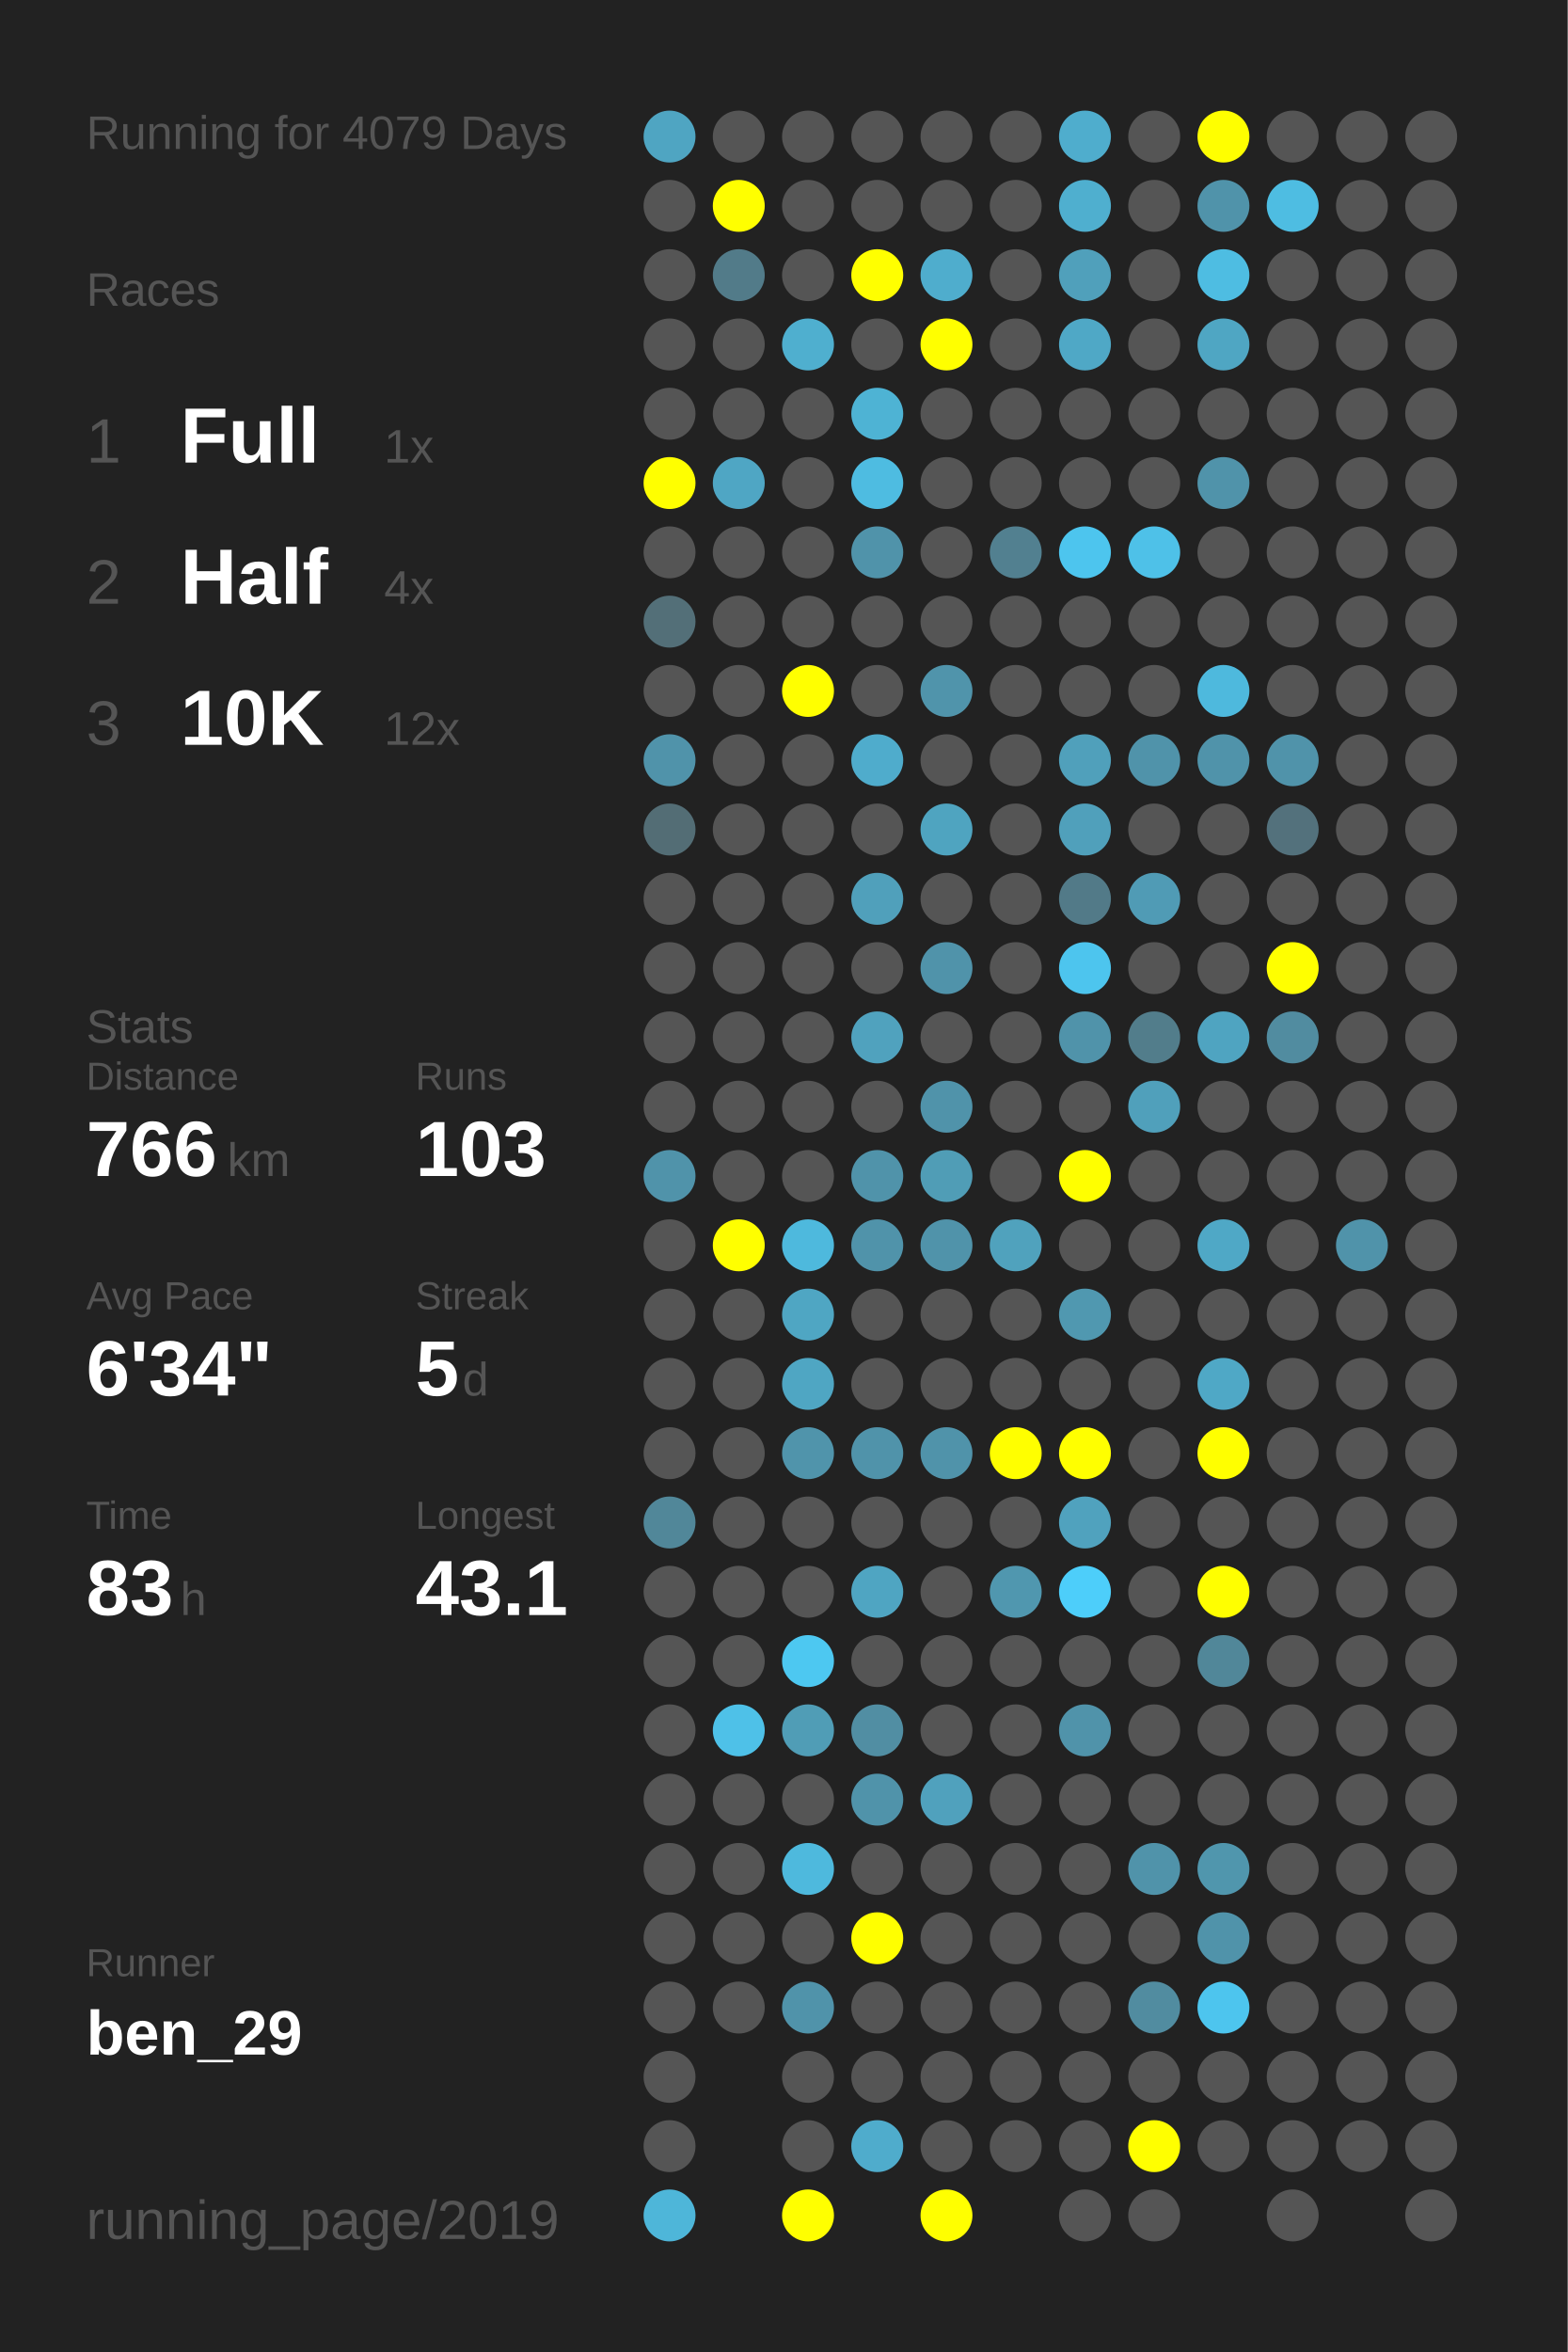
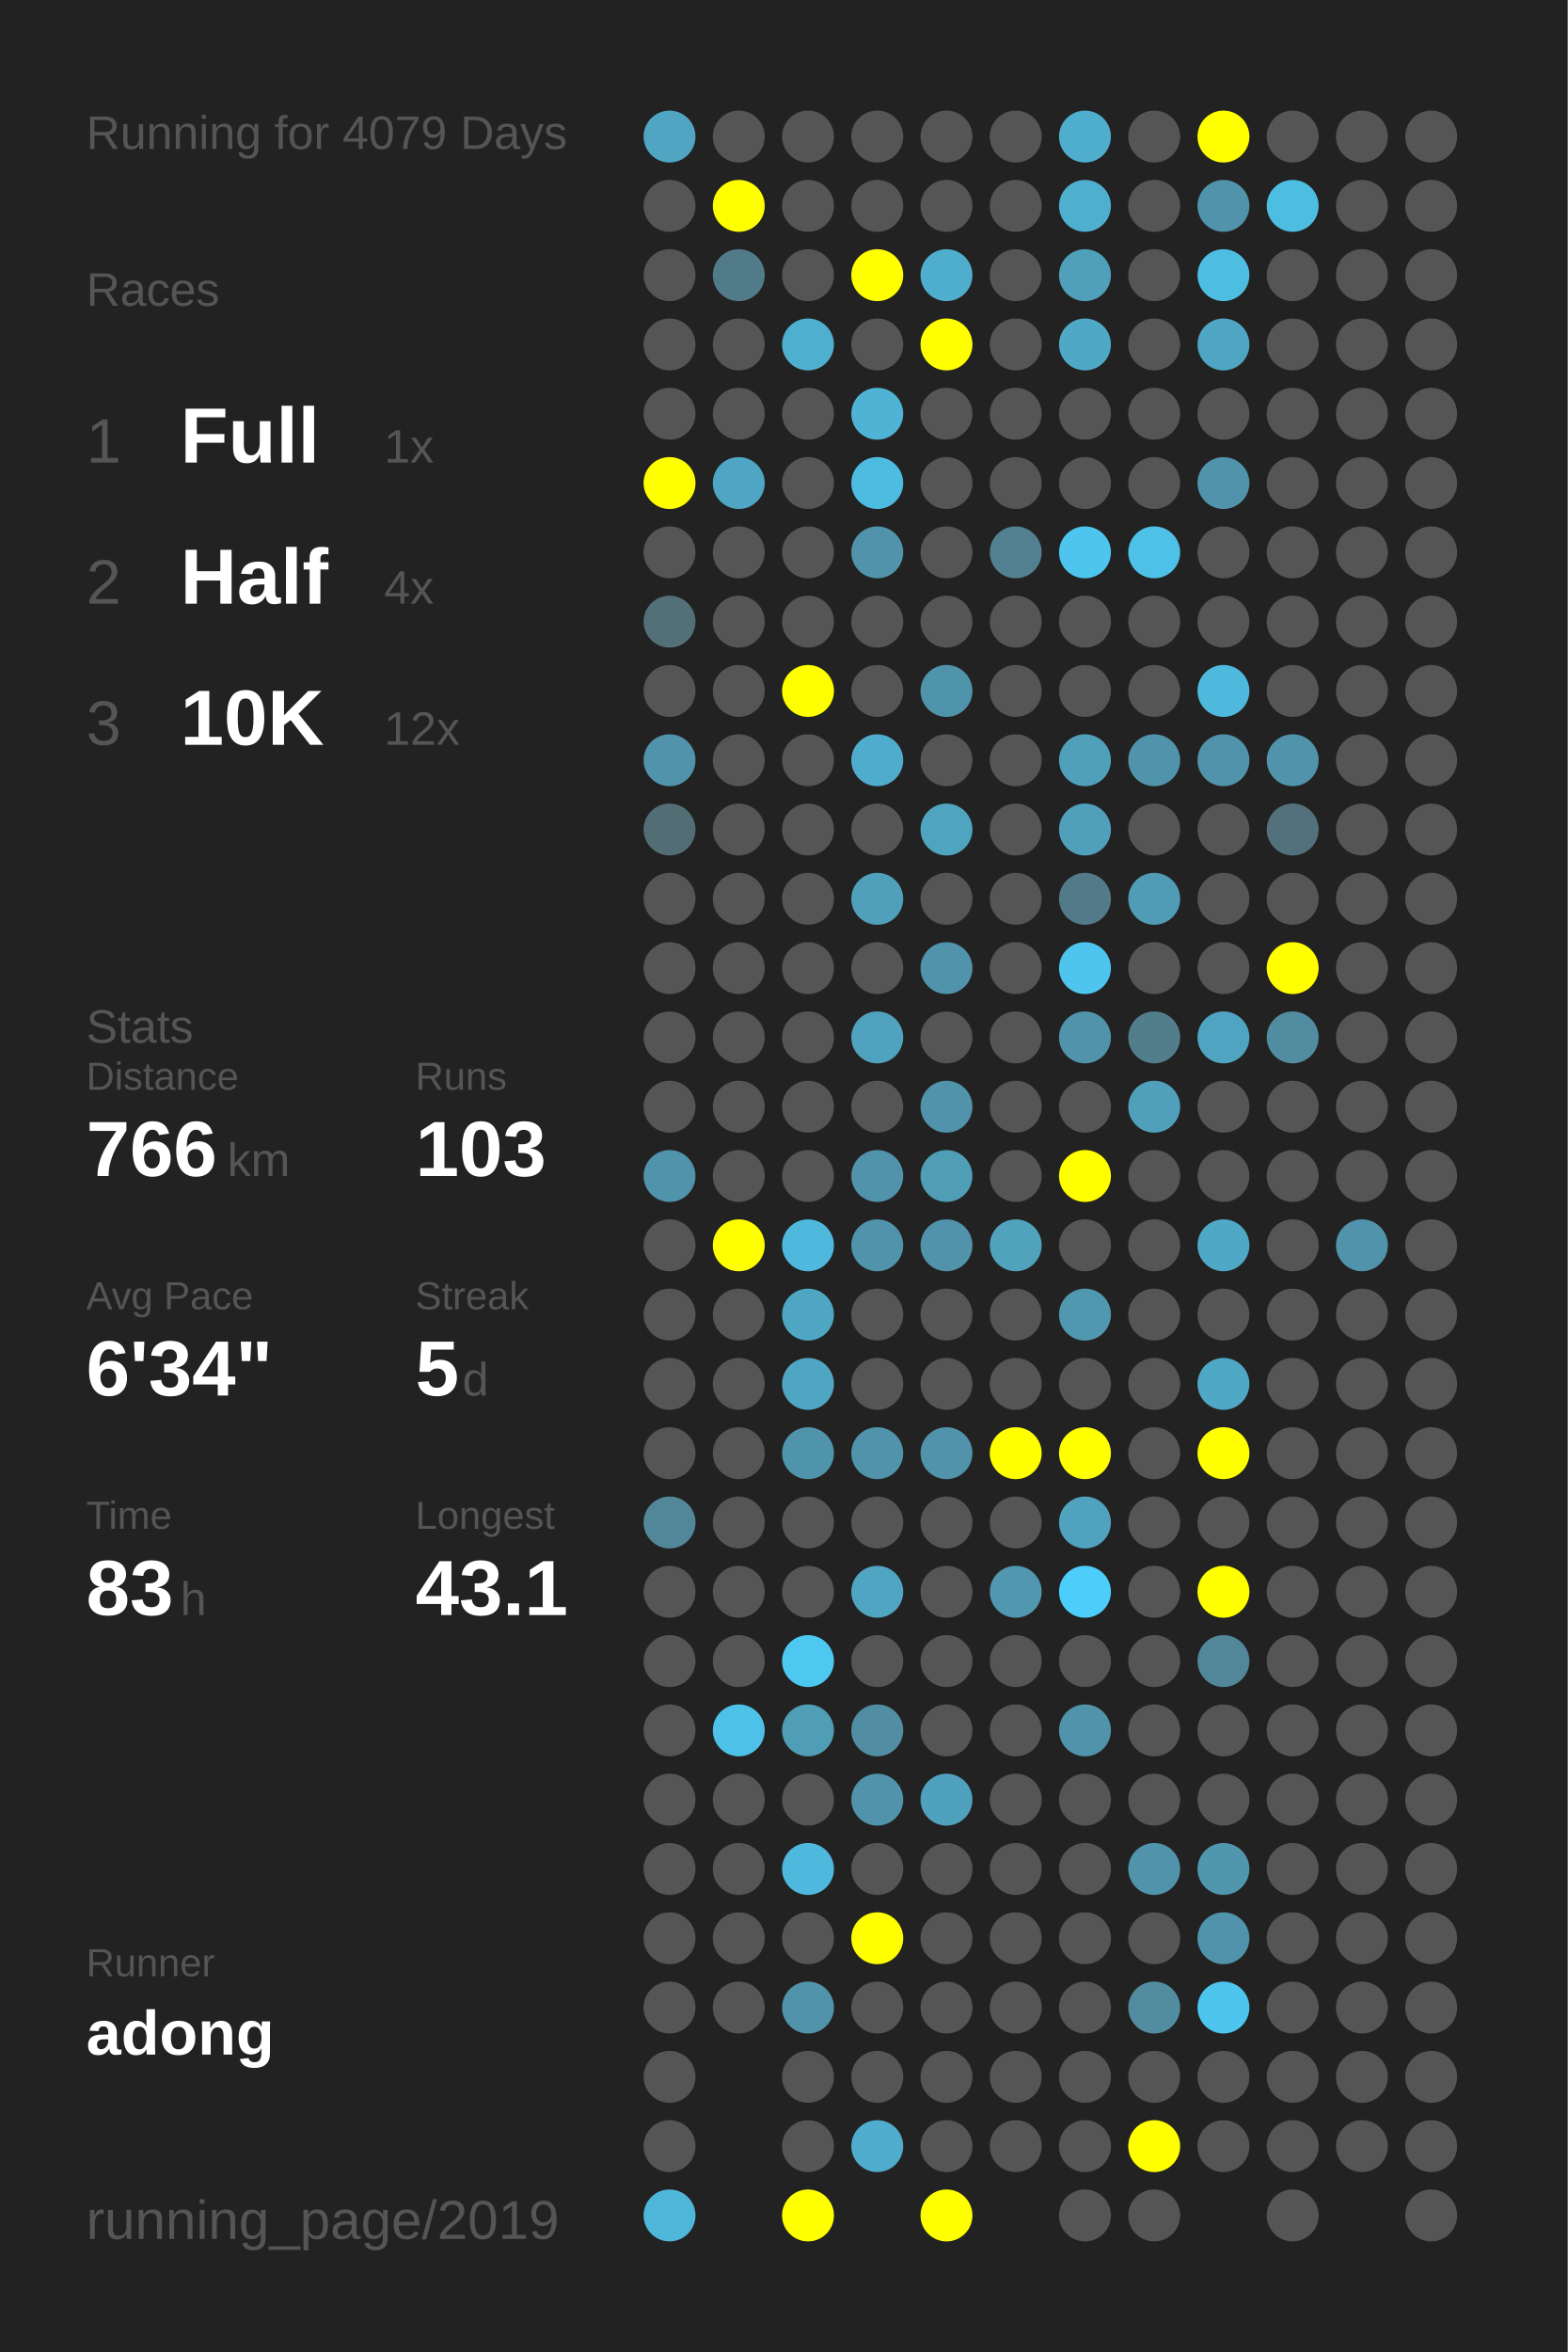
<svg xmlns="http://www.w3.org/2000/svg" baseProfile="full" height="300mm" version="1.1" viewBox="0,0,200,300" width="200mm">
  <defs />
  <rect fill="#222222" height="300" width="200" x="0" y="0" />
  <text fill="#555555" style="font-size:6px; font-family:Arial;" x="11" y="19">Running for 4079 Days</text>
  <text fill="#555555" style="font-size:6px; font-family:Arial;" x="11" y="39">Races</text>
  <text fill="#555555" style="font-size:8px; font-family:Arial;" x="11" y="59">1</text>
  <text fill="#FFFFFF" style="font-size:10px; font-family:Arial; font-weight:bold;" x="23" y="59">Full</text>
  <text fill="#555555" style="font-size:6px; font-family:Arial;" x="49" y="59">1x</text>
  <text fill="#555555" style="font-size:8px; font-family:Arial;" x="11" y="77">2</text>
  <text fill="#FFFFFF" style="font-size:10px; font-family:Arial; font-weight:bold;" x="23" y="77">Half</text>
  <text fill="#555555" style="font-size:6px; font-family:Arial;" x="49" y="77">4x</text>
  <text fill="#555555" style="font-size:8px; font-family:Arial;" x="11" y="95">3</text>
  <text fill="#FFFFFF" style="font-size:10px; font-family:Arial; font-weight:bold;" x="23" y="95">10K</text>
  <text fill="#555555" style="font-size:6px; font-family:Arial;" x="49" y="95">12x</text>
  <text fill="#555555" style="font-size:6px; font-family:Arial;" x="11" y="133">Stats</text>
  <text fill="#555555" style="font-size:5px; font-family:Arial;" x="11" y="139">Distance</text>
  <text fill="#FFFFFF" style="font-size:10px; font-family:Arial; font-weight:bold;" x="11" y="150">766</text>
  <text fill="#555555" style="font-size:6px; font-family:Arial;" x="29" y="150">km</text>
  <text fill="#555555" style="font-size:5px; font-family:Arial;" x="53" y="139">Runs</text>
  <text fill="#FFFFFF" style="font-size:10px; font-family:Arial; font-weight:bold;" x="53" y="150">103</text>
  <text fill="#555555" style="font-size:5px; font-family:Arial;" x="11" y="167">Avg Pace</text>
  <text fill="#FFFFFF" style="font-size:10px; font-family:Arial; font-weight:bold;" x="11" y="178">6'34"</text>
  <text fill="#555555" style="font-size:5px; font-family:Arial;" x="53" y="167">Streak</text>
  <text fill="#FFFFFF" style="font-size:10px; font-family:Arial; font-weight:bold;" x="53" y="178">5</text>
  <text fill="#555555" style="font-size:6px; font-family:Arial;" x="59" y="178">d</text>
  <text fill="#555555" style="font-size:5px; font-family:Arial;" x="11" y="195">Time</text>
  <text fill="#FFFFFF" style="font-size:10px; font-family:Arial; font-weight:bold;" x="11" y="206">83</text>
  <text fill="#555555" style="font-size:6px; font-family:Arial;" x="23" y="206">h</text>
  <text fill="#555555" style="font-size:5px; font-family:Arial;" x="53" y="195">Longest</text>
  <text fill="#FFFFFF" style="font-size:10px; font-family:Arial; font-weight:bold;" x="53" y="206">43.1</text>
  <text fill="#555555" style="font-size:5px; font-family:Arial;" x="11" y="252.065">Runner</text>
-   <text fill="#FFFFFF" style="font-size:8px; font-family:Arial; font-weight:bold;" x="11" y="262.065">ben_29</text>
+   <text fill="#FFFFFF" style="font-size:8px; font-family:Arial; font-weight:bold;" x="11" y="262.065">adong</text>
  <text fill="#555555" style="font-size:7px; font-family:Arial;" x="11" y="285.581">running_page/2019</text>
  <circle cx="85.417" cy="17.419" fill="#4fa5c2" r="3.312" />
  <circle cx="85.417" cy="26.258" fill="#555555" r="3.312" />
  <circle cx="85.417" cy="35.097" fill="#555555" r="3.312" />
  <circle cx="85.417" cy="43.935" fill="#555555" r="3.312" />
  <circle cx="85.417" cy="52.774" fill="#555555" r="3.312" />
  <circle cx="85.417" cy="61.613" fill="#FFFF00" r="3.312" />
  <circle cx="85.417" cy="70.452" fill="#555555" r="3.312" />
  <circle cx="85.417" cy="79.29" fill="#536f78" r="3.312" />
  <circle cx="85.417" cy="88.129" fill="#555555" r="3.312" />
  <circle cx="85.417" cy="96.968" fill="#5093aa" r="3.312" />
  <circle cx="85.417" cy="105.806" fill="#536d75" r="3.312" />
  <circle cx="85.417" cy="114.645" fill="#555555" r="3.312" />
  <circle cx="85.417" cy="123.484" fill="#555555" r="3.312" />
  <circle cx="85.417" cy="132.323" fill="#555555" r="3.312" />
  <circle cx="85.417" cy="141.161" fill="#555555" r="3.312" />
  <circle cx="85.417" cy="150" fill="#5093aa" r="3.312" />
  <circle cx="85.417" cy="158.839" fill="#555555" r="3.312" />
  <circle cx="85.417" cy="167.677" fill="#555555" r="3.312" />
  <circle cx="85.417" cy="176.516" fill="#555555" r="3.312" />
  <circle cx="85.417" cy="185.355" fill="#555555" r="3.312" />
  <circle cx="85.417" cy="194.194" fill="#518799" r="3.312" />
  <circle cx="85.417" cy="203.032" fill="#555555" r="3.312" />
  <circle cx="85.417" cy="211.871" fill="#555555" r="3.312" />
  <circle cx="85.417" cy="220.71" fill="#555555" r="3.312" />
  <circle cx="85.417" cy="229.548" fill="#555555" r="3.312" />
  <circle cx="85.417" cy="238.387" fill="#555555" r="3.312" />
  <circle cx="85.417" cy="247.226" fill="#555555" r="3.312" />
  <circle cx="85.417" cy="256.065" fill="#555555" r="3.312" />
  <circle cx="85.417" cy="264.903" fill="#555555" r="3.312" />
  <circle cx="85.417" cy="273.742" fill="#555555" r="3.312" />
  <circle cx="85.417" cy="282.581" fill="#4eb6d9" r="3.312" />
  <circle cx="94.25" cy="17.419" fill="#555555" r="3.312" />
  <circle cx="94.25" cy="26.258" fill="#FFFF00" r="3.312" />
  <circle cx="94.25" cy="35.097" fill="#527b89" r="3.312" />
  <circle cx="94.25" cy="43.935" fill="#555555" r="3.312" />
  <circle cx="94.25" cy="52.774" fill="#555555" r="3.312" />
  <circle cx="94.25" cy="61.613" fill="#4fa6c4" r="3.312" />
  <circle cx="94.25" cy="70.452" fill="#555555" r="3.312" />
  <circle cx="94.25" cy="79.29" fill="#555555" r="3.312" />
  <circle cx="94.25" cy="88.129" fill="#555555" r="3.312" />
  <circle cx="94.25" cy="96.968" fill="#555555" r="3.312" />
  <circle cx="94.25" cy="105.806" fill="#555555" r="3.312" />
  <circle cx="94.25" cy="114.645" fill="#555555" r="3.312" />
  <circle cx="94.25" cy="123.484" fill="#555555" r="3.312" />
  <circle cx="94.25" cy="132.323" fill="#555555" r="3.312" />
  <circle cx="94.25" cy="141.161" fill="#555555" r="3.312" />
  <circle cx="94.25" cy="150" fill="#555555" r="3.312" />
  <circle cx="94.25" cy="158.839" fill="#FFFF00" r="3.312" />
  <circle cx="94.25" cy="167.677" fill="#555555" r="3.312" />
  <circle cx="94.25" cy="176.516" fill="#555555" r="3.312" />
  <circle cx="94.25" cy="185.355" fill="#555555" r="3.312" />
  <circle cx="94.25" cy="194.194" fill="#555555" r="3.312" />
  <circle cx="94.25" cy="203.032" fill="#555555" r="3.312" />
  <circle cx="94.25" cy="211.871" fill="#555555" r="3.312" />
  <circle cx="94.25" cy="220.71" fill="#4ec1e8" r="3.312" />
  <circle cx="94.25" cy="229.548" fill="#555555" r="3.312" />
  <circle cx="94.25" cy="238.387" fill="#555555" r="3.312" />
  <circle cx="94.25" cy="247.226" fill="#555555" r="3.312" />
  <circle cx="94.25" cy="256.065" fill="#555555" r="3.312" />
  <circle cx="103.083" cy="17.419" fill="#555555" r="3.312" />
  <circle cx="103.083" cy="26.258" fill="#555555" r="3.312" />
  <circle cx="103.083" cy="35.097" fill="#555555" r="3.312" />
  <circle cx="103.083" cy="43.935" fill="#4fafcf" r="3.312" />
  <circle cx="103.083" cy="52.774" fill="#555555" r="3.312" />
  <circle cx="103.083" cy="61.613" fill="#555555" r="3.312" />
  <circle cx="103.083" cy="70.452" fill="#555555" r="3.312" />
  <circle cx="103.083" cy="79.29" fill="#555555" r="3.312" />
  <circle cx="103.083" cy="88.129" fill="#FFFF00" r="3.312" />
  <circle cx="103.083" cy="96.968" fill="#555555" r="3.312" />
  <circle cx="103.083" cy="105.806" fill="#555555" r="3.312" />
  <circle cx="103.083" cy="114.645" fill="#555555" r="3.312" />
  <circle cx="103.083" cy="123.484" fill="#555555" r="3.312" />
  <circle cx="103.083" cy="132.323" fill="#555555" r="3.312" />
  <circle cx="103.083" cy="141.161" fill="#555555" r="3.312" />
  <circle cx="103.083" cy="150" fill="#555555" r="3.312" />
  <circle cx="103.083" cy="158.839" fill="#4eb9dd" r="3.312" />
  <circle cx="103.083" cy="167.677" fill="#4fa6c3" r="3.312" />
  <circle cx="103.083" cy="176.516" fill="#4fa6c3" r="3.312" />
  <circle cx="103.083" cy="185.355" fill="#5094ab" r="3.312" />
  <circle cx="103.083" cy="194.194" fill="#555555" r="3.312" />
  <circle cx="103.083" cy="203.032" fill="#555555" r="3.312" />
  <circle cx="103.083" cy="211.871" fill="#4dc8f1" r="3.312" />
  <circle cx="103.083" cy="220.71" fill="#509db6" r="3.312" />
  <circle cx="103.083" cy="229.548" fill="#555555" r="3.312" />
  <circle cx="103.083" cy="238.387" fill="#4eb9dd" r="3.312" />
  <circle cx="103.083" cy="247.226" fill="#555555" r="3.312" />
  <circle cx="103.083" cy="256.065" fill="#5093aa" r="3.312" />
  <circle cx="103.083" cy="264.903" fill="#555555" r="3.312" />
  <circle cx="103.083" cy="273.742" fill="#555555" r="3.312" />
  <circle cx="103.083" cy="282.581" fill="#FFFF00" r="3.312" />
  <circle cx="111.917" cy="17.419" fill="#555555" r="3.312" />
  <circle cx="111.917" cy="26.258" fill="#555555" r="3.312" />
  <circle cx="111.917" cy="35.097" fill="#FFFF00" r="3.312" />
  <circle cx="111.917" cy="43.935" fill="#555555" r="3.312" />
  <circle cx="111.917" cy="52.774" fill="#4eb3d4" r="3.312" />
  <circle cx="111.917" cy="61.613" fill="#4ebce1" r="3.312" />
  <circle cx="111.917" cy="70.452" fill="#5093aa" r="3.312" />
  <circle cx="111.917" cy="79.29" fill="#555555" r="3.312" />
  <circle cx="111.917" cy="88.129" fill="#555555" r="3.312" />
  <circle cx="111.917" cy="96.968" fill="#4faccc" r="3.312" />
  <circle cx="111.917" cy="105.806" fill="#555555" r="3.312" />
  <circle cx="111.917" cy="114.645" fill="#50a0bb" r="3.312" />
  <circle cx="111.917" cy="123.484" fill="#555555" r="3.312" />
  <circle cx="111.917" cy="132.323" fill="#50a2be" r="3.312" />
  <circle cx="111.917" cy="141.161" fill="#555555" r="3.312" />
  <circle cx="111.917" cy="150" fill="#5093aa" r="3.312" />
  <circle cx="111.917" cy="158.839" fill="#5093aa" r="3.312" />
  <circle cx="111.917" cy="167.677" fill="#555555" r="3.312" />
  <circle cx="111.917" cy="176.516" fill="#555555" r="3.312" />
  <circle cx="111.917" cy="185.355" fill="#5093aa" r="3.312" />
  <circle cx="111.917" cy="194.194" fill="#555555" r="3.312" />
  <circle cx="111.917" cy="203.032" fill="#4fa5c2" r="3.312" />
  <circle cx="111.917" cy="211.871" fill="#555555" r="3.312" />
  <circle cx="111.917" cy="220.71" fill="#518ea3" r="3.312" />
  <circle cx="111.917" cy="229.548" fill="#5093aa" r="3.312" />
  <circle cx="111.917" cy="238.387" fill="#555555" r="3.312" />
  <circle cx="111.917" cy="247.226" fill="#FFFF00" r="3.312" />
  <circle cx="111.917" cy="256.065" fill="#555555" r="3.312" />
  <circle cx="111.917" cy="264.903" fill="#555555" r="3.312" />
  <circle cx="111.917" cy="273.742" fill="#4faccc" r="3.312" />
  <circle cx="120.75" cy="17.419" fill="#555555" r="3.312" />
  <circle cx="120.75" cy="26.258" fill="#555555" r="3.312" />
  <circle cx="120.75" cy="35.097" fill="#4fadcd" r="3.312" />
  <circle cx="120.75" cy="43.935" fill="#FFFF00" r="3.312" />
  <circle cx="120.75" cy="52.774" fill="#555555" r="3.312" />
  <circle cx="120.75" cy="61.613" fill="#555555" r="3.312" />
  <circle cx="120.75" cy="70.452" fill="#555555" r="3.312" />
  <circle cx="120.75" cy="79.29" fill="#555555" r="3.312" />
  <circle cx="120.75" cy="88.129" fill="#5094ab" r="3.312" />
  <circle cx="120.75" cy="96.968" fill="#555555" r="3.312" />
  <circle cx="120.75" cy="105.806" fill="#4fa4c0" r="3.312" />
  <circle cx="120.75" cy="114.645" fill="#555555" r="3.312" />
  <circle cx="120.75" cy="123.484" fill="#5093aa" r="3.312" />
  <circle cx="120.75" cy="132.323" fill="#555555" r="3.312" />
  <circle cx="120.75" cy="141.161" fill="#5093aa" r="3.312" />
  <circle cx="120.75" cy="150" fill="#509db6" r="3.312" />
  <circle cx="120.75" cy="158.839" fill="#5093aa" r="3.312" />
  <circle cx="120.75" cy="167.677" fill="#555555" r="3.312" />
  <circle cx="120.75" cy="176.516" fill="#555555" r="3.312" />
  <circle cx="120.75" cy="185.355" fill="#5093aa" r="3.312" />
  <circle cx="120.75" cy="194.194" fill="#555555" r="3.312" />
  <circle cx="120.75" cy="203.032" fill="#555555" r="3.312" />
  <circle cx="120.75" cy="211.871" fill="#555555" r="3.312" />
  <circle cx="120.75" cy="220.71" fill="#555555" r="3.312" />
  <circle cx="120.75" cy="229.548" fill="#50a1bd" r="3.312" />
  <circle cx="120.75" cy="238.387" fill="#555555" r="3.312" />
  <circle cx="120.75" cy="247.226" fill="#555555" r="3.312" />
  <circle cx="120.75" cy="256.065" fill="#555555" r="3.312" />
  <circle cx="120.75" cy="264.903" fill="#555555" r="3.312" />
  <circle cx="120.75" cy="273.742" fill="#555555" r="3.312" />
  <circle cx="120.75" cy="282.581" fill="#FFFF00" r="3.312" />
  <circle cx="129.583" cy="17.419" fill="#555555" r="3.312" />
  <circle cx="129.583" cy="26.258" fill="#555555" r="3.312" />
  <circle cx="129.583" cy="35.097" fill="#555555" r="3.312" />
  <circle cx="129.583" cy="43.935" fill="#555555" r="3.312" />
  <circle cx="129.583" cy="52.774" fill="#555555" r="3.312" />
  <circle cx="129.583" cy="61.613" fill="#555555" r="3.312" />
  <circle cx="129.583" cy="70.452" fill="#528090" r="3.312" />
  <circle cx="129.583" cy="79.29" fill="#555555" r="3.312" />
  <circle cx="129.583" cy="88.129" fill="#555555" r="3.312" />
  <circle cx="129.583" cy="96.968" fill="#555555" r="3.312" />
  <circle cx="129.583" cy="105.806" fill="#555555" r="3.312" />
  <circle cx="129.583" cy="114.645" fill="#555555" r="3.312" />
  <circle cx="129.583" cy="123.484" fill="#555555" r="3.312" />
  <circle cx="129.583" cy="132.323" fill="#555555" r="3.312" />
  <circle cx="129.583" cy="141.161" fill="#555555" r="3.312" />
  <circle cx="129.583" cy="150" fill="#555555" r="3.312" />
  <circle cx="129.583" cy="158.839" fill="#50a2bd" r="3.312" />
  <circle cx="129.583" cy="167.677" fill="#555555" r="3.312" />
  <circle cx="129.583" cy="176.516" fill="#555555" r="3.312" />
  <circle cx="129.583" cy="185.355" fill="#FFFF00" r="3.312" />
  <circle cx="129.583" cy="194.194" fill="#555555" r="3.312" />
  <circle cx="129.583" cy="203.032" fill="#5097af" r="3.312" />
  <circle cx="129.583" cy="211.871" fill="#555555" r="3.312" />
  <circle cx="129.583" cy="220.71" fill="#555555" r="3.312" />
  <circle cx="129.583" cy="229.548" fill="#555555" r="3.312" />
  <circle cx="129.583" cy="238.387" fill="#555555" r="3.312" />
  <circle cx="129.583" cy="247.226" fill="#555555" r="3.312" />
  <circle cx="129.583" cy="256.065" fill="#555555" r="3.312" />
  <circle cx="129.583" cy="264.903" fill="#555555" r="3.312" />
  <circle cx="129.583" cy="273.742" fill="#555555" r="3.312" />
  <circle cx="138.417" cy="17.419" fill="#4fadcd" r="3.312" />
  <circle cx="138.417" cy="26.258" fill="#4fafcf" r="3.312" />
  <circle cx="138.417" cy="35.097" fill="#50a0bb" r="3.312" />
  <circle cx="138.417" cy="43.935" fill="#4fa8c6" r="3.312" />
  <circle cx="138.417" cy="52.774" fill="#555555" r="3.312" />
  <circle cx="138.417" cy="61.613" fill="#555555" r="3.312" />
  <circle cx="138.417" cy="70.452" fill="#4dc5ee" r="3.312" />
  <circle cx="138.417" cy="79.29" fill="#555555" r="3.312" />
  <circle cx="138.417" cy="88.129" fill="#555555" r="3.312" />
  <circle cx="138.417" cy="96.968" fill="#50a0bb" r="3.312" />
  <circle cx="138.417" cy="105.806" fill="#50a0bb" r="3.312" />
  <circle cx="138.417" cy="114.645" fill="#527a88" r="3.312" />
  <circle cx="138.417" cy="123.484" fill="#4dc5ee" r="3.312" />
  <circle cx="138.417" cy="132.323" fill="#5093aa" r="3.312" />
  <circle cx="138.417" cy="141.161" fill="#555555" r="3.312" />
  <circle cx="138.417" cy="150" fill="#FFFF00" r="3.312" />
  <circle cx="138.417" cy="158.839" fill="#555555" r="3.312" />
  <circle cx="138.417" cy="167.677" fill="#5098b0" r="3.312" />
  <circle cx="138.417" cy="176.516" fill="#555555" r="3.312" />
  <circle cx="138.417" cy="185.355" fill="#FFFF00" r="3.312" />
  <circle cx="138.417" cy="194.194" fill="#50a2be" r="3.312" />
  <circle cx="138.417" cy="203.032" fill="#4dcefa" r="3.312" />
  <circle cx="138.417" cy="211.871" fill="#555555" r="3.312" />
  <circle cx="138.417" cy="220.71" fill="#5093aa" r="3.312" />
  <circle cx="138.417" cy="229.548" fill="#555555" r="3.312" />
  <circle cx="138.417" cy="238.387" fill="#555555" r="3.312" />
  <circle cx="138.417" cy="247.226" fill="#555555" r="3.312" />
  <circle cx="138.417" cy="256.065" fill="#555555" r="3.312" />
  <circle cx="138.417" cy="264.903" fill="#555555" r="3.312" />
  <circle cx="138.417" cy="273.742" fill="#555555" r="3.312" />
  <circle cx="138.417" cy="282.581" fill="#555555" r="3.312" />
  <circle cx="147.25" cy="17.419" fill="#555555" r="3.312" />
  <circle cx="147.25" cy="26.258" fill="#555555" r="3.312" />
  <circle cx="147.25" cy="35.097" fill="#555555" r="3.312" />
  <circle cx="147.25" cy="43.935" fill="#555555" r="3.312" />
  <circle cx="147.25" cy="52.774" fill="#555555" r="3.312" />
  <circle cx="147.25" cy="61.613" fill="#555555" r="3.312" />
  <circle cx="147.25" cy="70.452" fill="#4ec1e8" r="3.312" />
  <circle cx="147.25" cy="79.29" fill="#555555" r="3.312" />
  <circle cx="147.25" cy="88.129" fill="#555555" r="3.312" />
  <circle cx="147.25" cy="96.968" fill="#5093aa" r="3.312" />
  <circle cx="147.25" cy="105.806" fill="#555555" r="3.312" />
  <circle cx="147.25" cy="114.645" fill="#509bb5" r="3.312" />
  <circle cx="147.25" cy="123.484" fill="#555555" r="3.312" />
  <circle cx="147.25" cy="132.323" fill="#527d8b" r="3.312" />
  <circle cx="147.25" cy="141.161" fill="#50a0bb" r="3.312" />
  <circle cx="147.25" cy="150" fill="#555555" r="3.312" />
  <circle cx="147.25" cy="158.839" fill="#555555" r="3.312" />
  <circle cx="147.25" cy="167.677" fill="#555555" r="3.312" />
  <circle cx="147.25" cy="176.516" fill="#555555" r="3.312" />
  <circle cx="147.25" cy="185.355" fill="#555555" r="3.312" />
  <circle cx="147.25" cy="194.194" fill="#555555" r="3.312" />
  <circle cx="147.25" cy="203.032" fill="#555555" r="3.312" />
  <circle cx="147.25" cy="211.871" fill="#555555" r="3.312" />
  <circle cx="147.25" cy="220.71" fill="#555555" r="3.312" />
  <circle cx="147.25" cy="229.548" fill="#555555" r="3.312" />
  <circle cx="147.25" cy="238.387" fill="#5093aa" r="3.312" />
  <circle cx="147.25" cy="247.226" fill="#555555" r="3.312" />
  <circle cx="147.25" cy="256.065" fill="#518ca0" r="3.312" />
  <circle cx="147.25" cy="264.903" fill="#555555" r="3.312" />
  <circle cx="147.25" cy="273.742" fill="#FFFF00" r="3.312" />
  <circle cx="147.25" cy="282.581" fill="#555555" r="3.312" />
  <circle cx="156.083" cy="17.419" fill="#FFFF00" r="3.312" />
  <circle cx="156.083" cy="26.258" fill="#5093aa" r="3.312" />
  <circle cx="156.083" cy="35.097" fill="#4ebde2" r="3.312" />
  <circle cx="156.083" cy="43.935" fill="#4fa6c3" r="3.312" />
  <circle cx="156.083" cy="52.774" fill="#555555" r="3.312" />
  <circle cx="156.083" cy="61.613" fill="#5093aa" r="3.312" />
  <circle cx="156.083" cy="70.452" fill="#555555" r="3.312" />
  <circle cx="156.083" cy="79.29" fill="#555555" r="3.312" />
  <circle cx="156.083" cy="88.129" fill="#4eb9dd" r="3.312" />
  <circle cx="156.083" cy="96.968" fill="#5093aa" r="3.312" />
  <circle cx="156.083" cy="105.806" fill="#555555" r="3.312" />
  <circle cx="156.083" cy="114.645" fill="#555555" r="3.312" />
  <circle cx="156.083" cy="123.484" fill="#555555" r="3.312" />
  <circle cx="156.083" cy="132.323" fill="#4fa4c1" r="3.312" />
  <circle cx="156.083" cy="141.161" fill="#555555" r="3.312" />
  <circle cx="156.083" cy="150" fill="#555555" r="3.312" />
  <circle cx="156.083" cy="158.839" fill="#4fa8c6" r="3.312" />
  <circle cx="156.083" cy="167.677" fill="#555555" r="3.312" />
  <circle cx="156.083" cy="176.516" fill="#4fa8c6" r="3.312" />
  <circle cx="156.083" cy="185.355" fill="#FFFF00" r="3.312" />
  <circle cx="156.083" cy="194.194" fill="#555555" r="3.312" />
  <circle cx="156.083" cy="203.032" fill="#FFFF00" r="3.312" />
  <circle cx="156.083" cy="211.871" fill="#518799" r="3.312" />
  <circle cx="156.083" cy="220.71" fill="#555555" r="3.312" />
  <circle cx="156.083" cy="229.548" fill="#555555" r="3.312" />
  <circle cx="156.083" cy="238.387" fill="#5096ad" r="3.312" />
  <circle cx="156.083" cy="247.226" fill="#5093aa" r="3.312" />
  <circle cx="156.083" cy="256.065" fill="#4dc5ee" r="3.312" />
  <circle cx="156.083" cy="264.903" fill="#555555" r="3.312" />
  <circle cx="156.083" cy="273.742" fill="#555555" r="3.312" />
  <circle cx="164.917" cy="17.419" fill="#555555" r="3.312" />
  <circle cx="164.917" cy="26.258" fill="#4ebde2" r="3.312" />
  <circle cx="164.917" cy="35.097" fill="#555555" r="3.312" />
  <circle cx="164.917" cy="43.935" fill="#555555" r="3.312" />
  <circle cx="164.917" cy="52.774" fill="#555555" r="3.312" />
  <circle cx="164.917" cy="61.613" fill="#555555" r="3.312" />
  <circle cx="164.917" cy="70.452" fill="#555555" r="3.312" />
  <circle cx="164.917" cy="79.29" fill="#555555" r="3.312" />
  <circle cx="164.917" cy="88.129" fill="#555555" r="3.312" />
  <circle cx="164.917" cy="96.968" fill="#5093aa" r="3.312" />
  <circle cx="164.917" cy="105.806" fill="#53717c" r="3.312" />
  <circle cx="164.917" cy="114.645" fill="#555555" r="3.312" />
  <circle cx="164.917" cy="123.484" fill="#FFFF00" r="3.312" />
  <circle cx="164.917" cy="132.323" fill="#518ca0" r="3.312" />
  <circle cx="164.917" cy="141.161" fill="#555555" r="3.312" />
  <circle cx="164.917" cy="150" fill="#555555" r="3.312" />
  <circle cx="164.917" cy="158.839" fill="#555555" r="3.312" />
  <circle cx="164.917" cy="167.677" fill="#555555" r="3.312" />
  <circle cx="164.917" cy="176.516" fill="#555555" r="3.312" />
  <circle cx="164.917" cy="185.355" fill="#555555" r="3.312" />
  <circle cx="164.917" cy="194.194" fill="#555555" r="3.312" />
  <circle cx="164.917" cy="203.032" fill="#555555" r="3.312" />
  <circle cx="164.917" cy="211.871" fill="#555555" r="3.312" />
  <circle cx="164.917" cy="220.71" fill="#555555" r="3.312" />
  <circle cx="164.917" cy="229.548" fill="#555555" r="3.312" />
  <circle cx="164.917" cy="238.387" fill="#555555" r="3.312" />
  <circle cx="164.917" cy="247.226" fill="#555555" r="3.312" />
  <circle cx="164.917" cy="256.065" fill="#555555" r="3.312" />
  <circle cx="164.917" cy="264.903" fill="#555555" r="3.312" />
  <circle cx="164.917" cy="273.742" fill="#555555" r="3.312" />
  <circle cx="164.917" cy="282.581" fill="#555555" r="3.312" />
  <circle cx="173.75" cy="17.419" fill="#555555" r="3.312" />
  <circle cx="173.75" cy="26.258" fill="#555555" r="3.312" />
  <circle cx="173.75" cy="35.097" fill="#555555" r="3.312" />
  <circle cx="173.75" cy="43.935" fill="#555555" r="3.312" />
  <circle cx="173.75" cy="52.774" fill="#555555" r="3.312" />
  <circle cx="173.75" cy="61.613" fill="#555555" r="3.312" />
  <circle cx="173.75" cy="70.452" fill="#555555" r="3.312" />
  <circle cx="173.75" cy="79.29" fill="#555555" r="3.312" />
  <circle cx="173.75" cy="88.129" fill="#555555" r="3.312" />
  <circle cx="173.75" cy="96.968" fill="#555555" r="3.312" />
  <circle cx="173.75" cy="105.806" fill="#555555" r="3.312" />
  <circle cx="173.75" cy="114.645" fill="#555555" r="3.312" />
  <circle cx="173.75" cy="123.484" fill="#555555" r="3.312" />
  <circle cx="173.75" cy="132.323" fill="#555555" r="3.312" />
  <circle cx="173.75" cy="141.161" fill="#555555" r="3.312" />
  <circle cx="173.75" cy="150" fill="#555555" r="3.312" />
  <circle cx="173.75" cy="158.839" fill="#5093aa" r="3.312" />
  <circle cx="173.75" cy="167.677" fill="#555555" r="3.312" />
  <circle cx="173.75" cy="176.516" fill="#555555" r="3.312" />
  <circle cx="173.75" cy="185.355" fill="#555555" r="3.312" />
  <circle cx="173.75" cy="194.194" fill="#555555" r="3.312" />
  <circle cx="173.75" cy="203.032" fill="#555555" r="3.312" />
  <circle cx="173.75" cy="211.871" fill="#555555" r="3.312" />
  <circle cx="173.75" cy="220.71" fill="#555555" r="3.312" />
  <circle cx="173.75" cy="229.548" fill="#555555" r="3.312" />
  <circle cx="173.75" cy="238.387" fill="#555555" r="3.312" />
  <circle cx="173.75" cy="247.226" fill="#555555" r="3.312" />
  <circle cx="173.75" cy="256.065" fill="#555555" r="3.312" />
  <circle cx="173.75" cy="264.903" fill="#555555" r="3.312" />
  <circle cx="173.75" cy="273.742" fill="#555555" r="3.312" />
  <circle cx="182.583" cy="17.419" fill="#555555" r="3.312" />
  <circle cx="182.583" cy="26.258" fill="#555555" r="3.312" />
  <circle cx="182.583" cy="35.097" fill="#555555" r="3.312" />
  <circle cx="182.583" cy="43.935" fill="#555555" r="3.312" />
  <circle cx="182.583" cy="52.774" fill="#555555" r="3.312" />
  <circle cx="182.583" cy="61.613" fill="#555555" r="3.312" />
  <circle cx="182.583" cy="70.452" fill="#555555" r="3.312" />
  <circle cx="182.583" cy="79.29" fill="#555555" r="3.312" />
  <circle cx="182.583" cy="88.129" fill="#555555" r="3.312" />
  <circle cx="182.583" cy="96.968" fill="#555555" r="3.312" />
  <circle cx="182.583" cy="105.806" fill="#555555" r="3.312" />
  <circle cx="182.583" cy="114.645" fill="#555555" r="3.312" />
  <circle cx="182.583" cy="123.484" fill="#555555" r="3.312" />
  <circle cx="182.583" cy="132.323" fill="#555555" r="3.312" />
  <circle cx="182.583" cy="141.161" fill="#555555" r="3.312" />
  <circle cx="182.583" cy="150" fill="#555555" r="3.312" />
  <circle cx="182.583" cy="158.839" fill="#555555" r="3.312" />
  <circle cx="182.583" cy="167.677" fill="#555555" r="3.312" />
  <circle cx="182.583" cy="176.516" fill="#555555" r="3.312" />
  <circle cx="182.583" cy="185.355" fill="#555555" r="3.312" />
  <circle cx="182.583" cy="194.194" fill="#555555" r="3.312" />
  <circle cx="182.583" cy="203.032" fill="#555555" r="3.312" />
  <circle cx="182.583" cy="211.871" fill="#555555" r="3.312" />
  <circle cx="182.583" cy="220.71" fill="#555555" r="3.312" />
  <circle cx="182.583" cy="229.548" fill="#555555" r="3.312" />
  <circle cx="182.583" cy="238.387" fill="#555555" r="3.312" />
  <circle cx="182.583" cy="247.226" fill="#555555" r="3.312" />
  <circle cx="182.583" cy="256.065" fill="#555555" r="3.312" />
  <circle cx="182.583" cy="264.903" fill="#555555" r="3.312" />
  <circle cx="182.583" cy="273.742" fill="#555555" r="3.312" />
  <circle cx="182.583" cy="282.581" fill="#555555" r="3.312" />
</svg>
